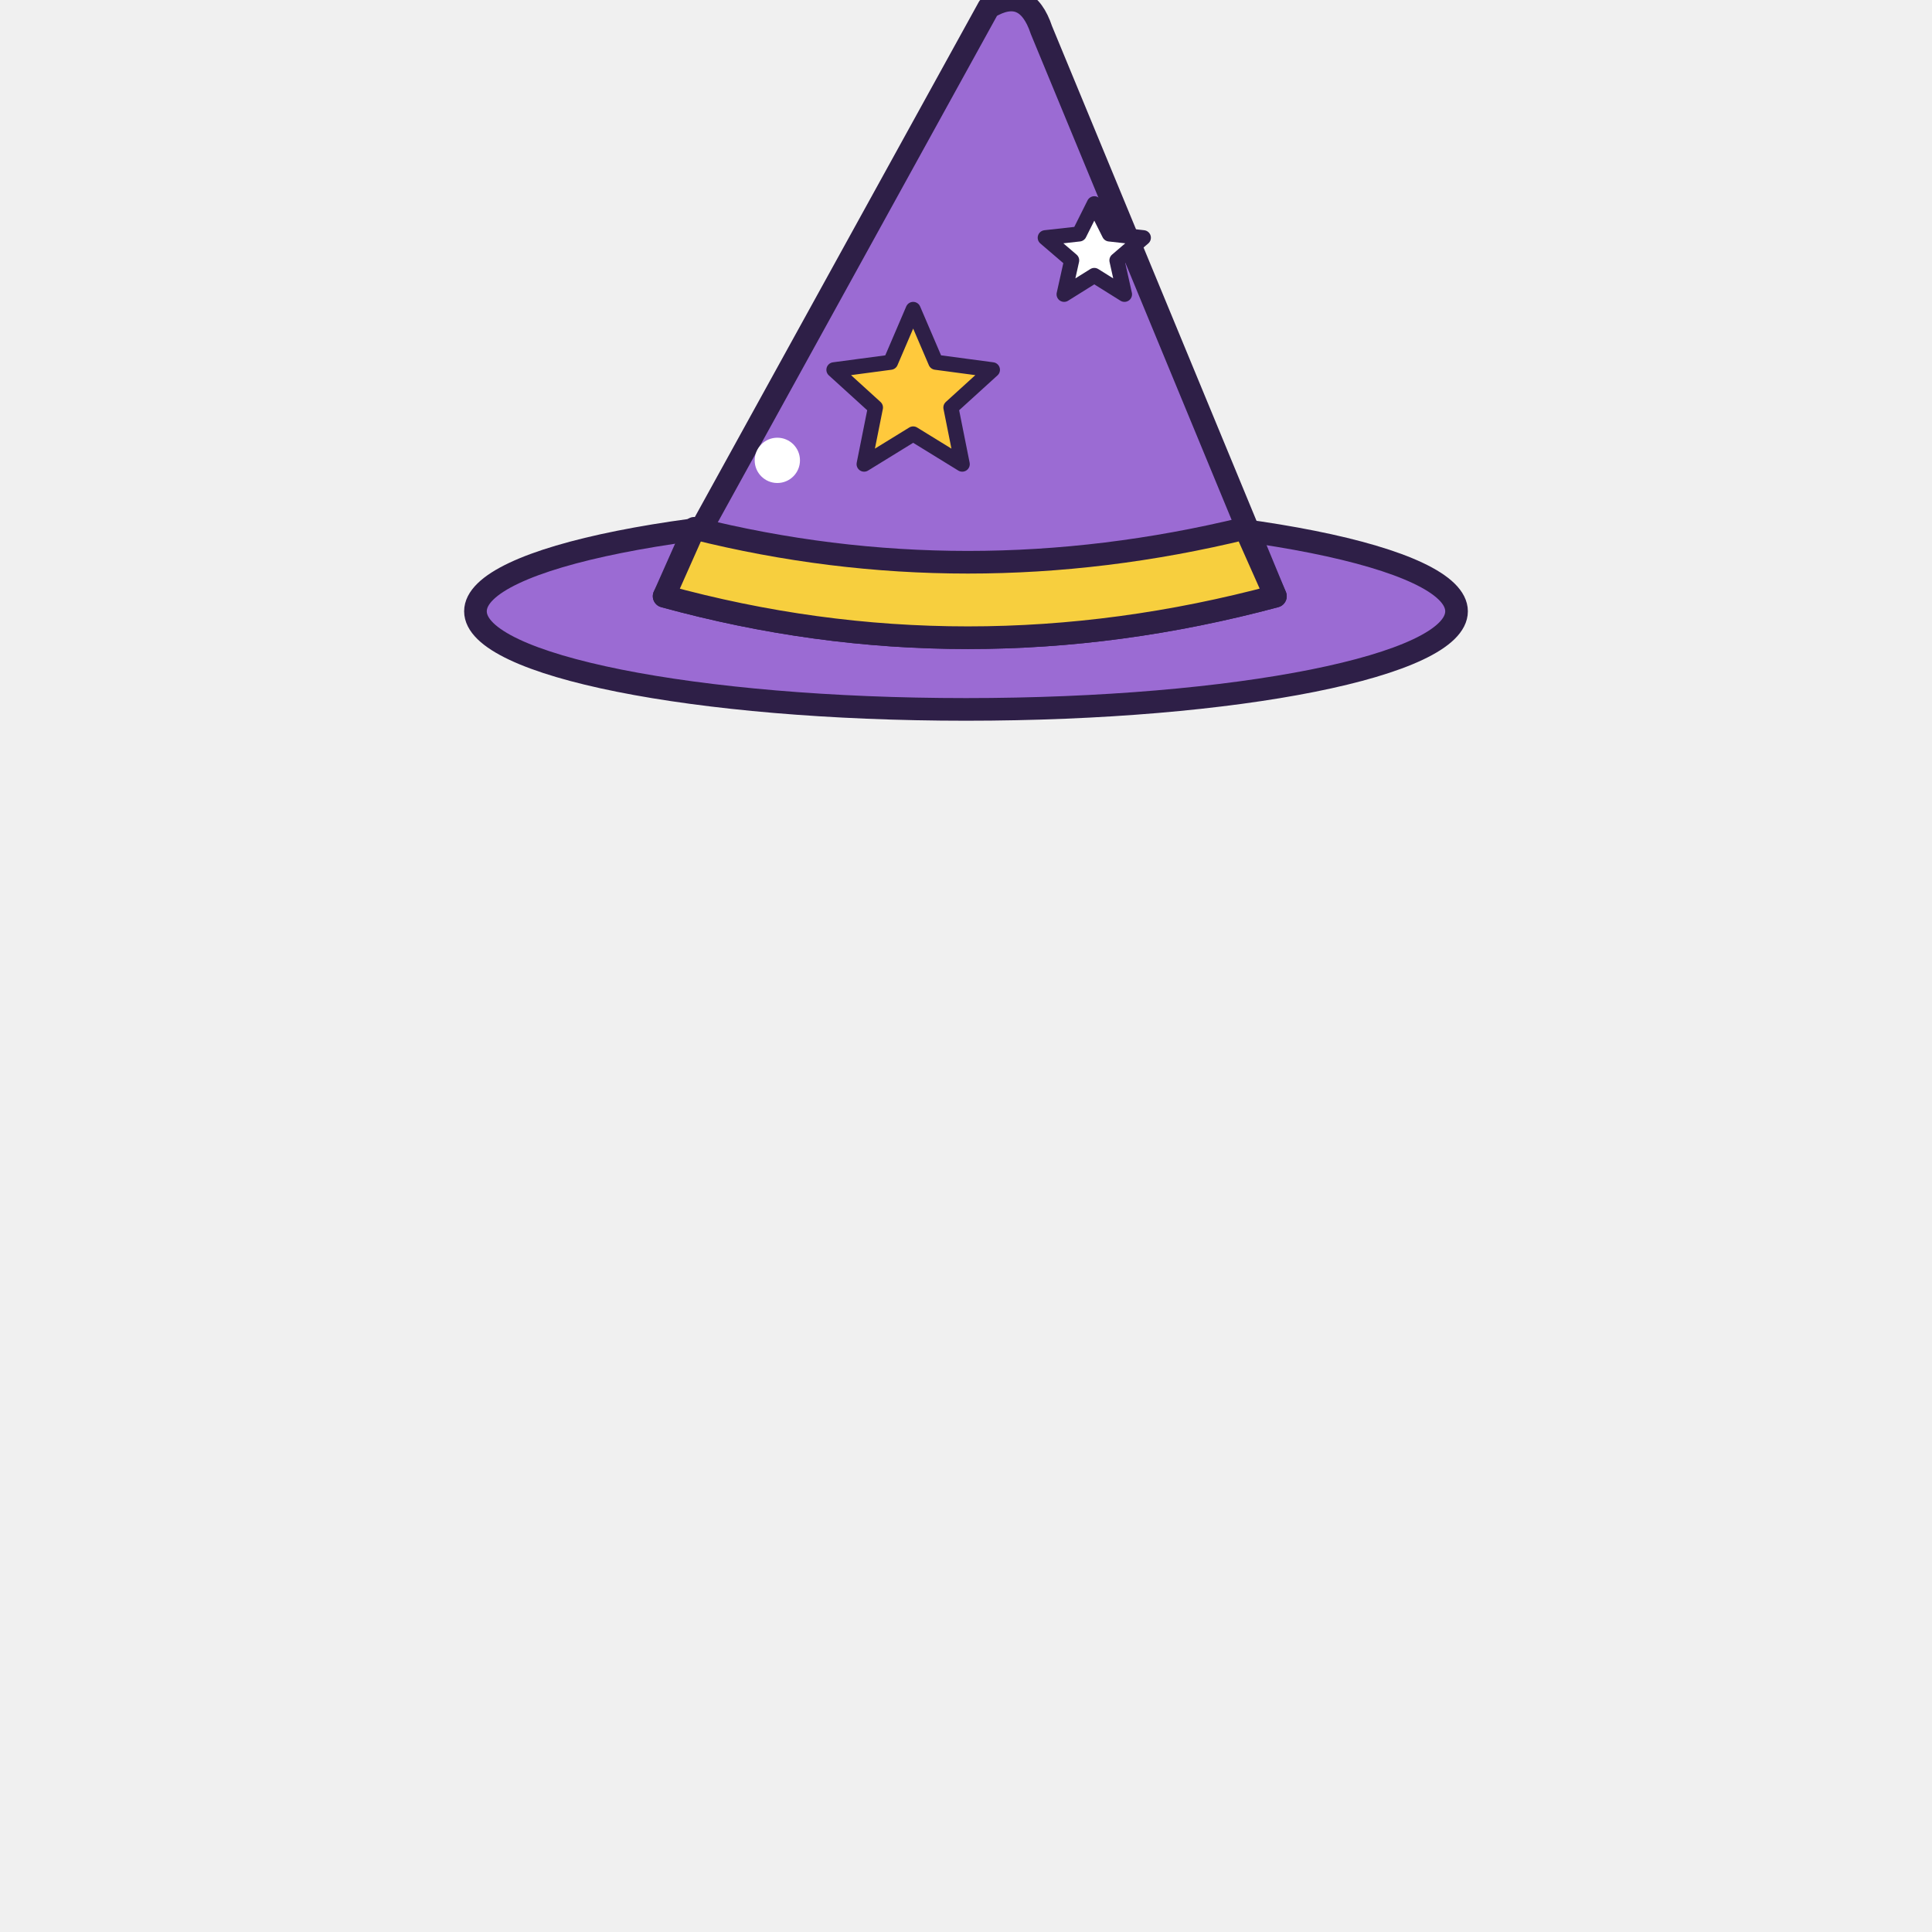
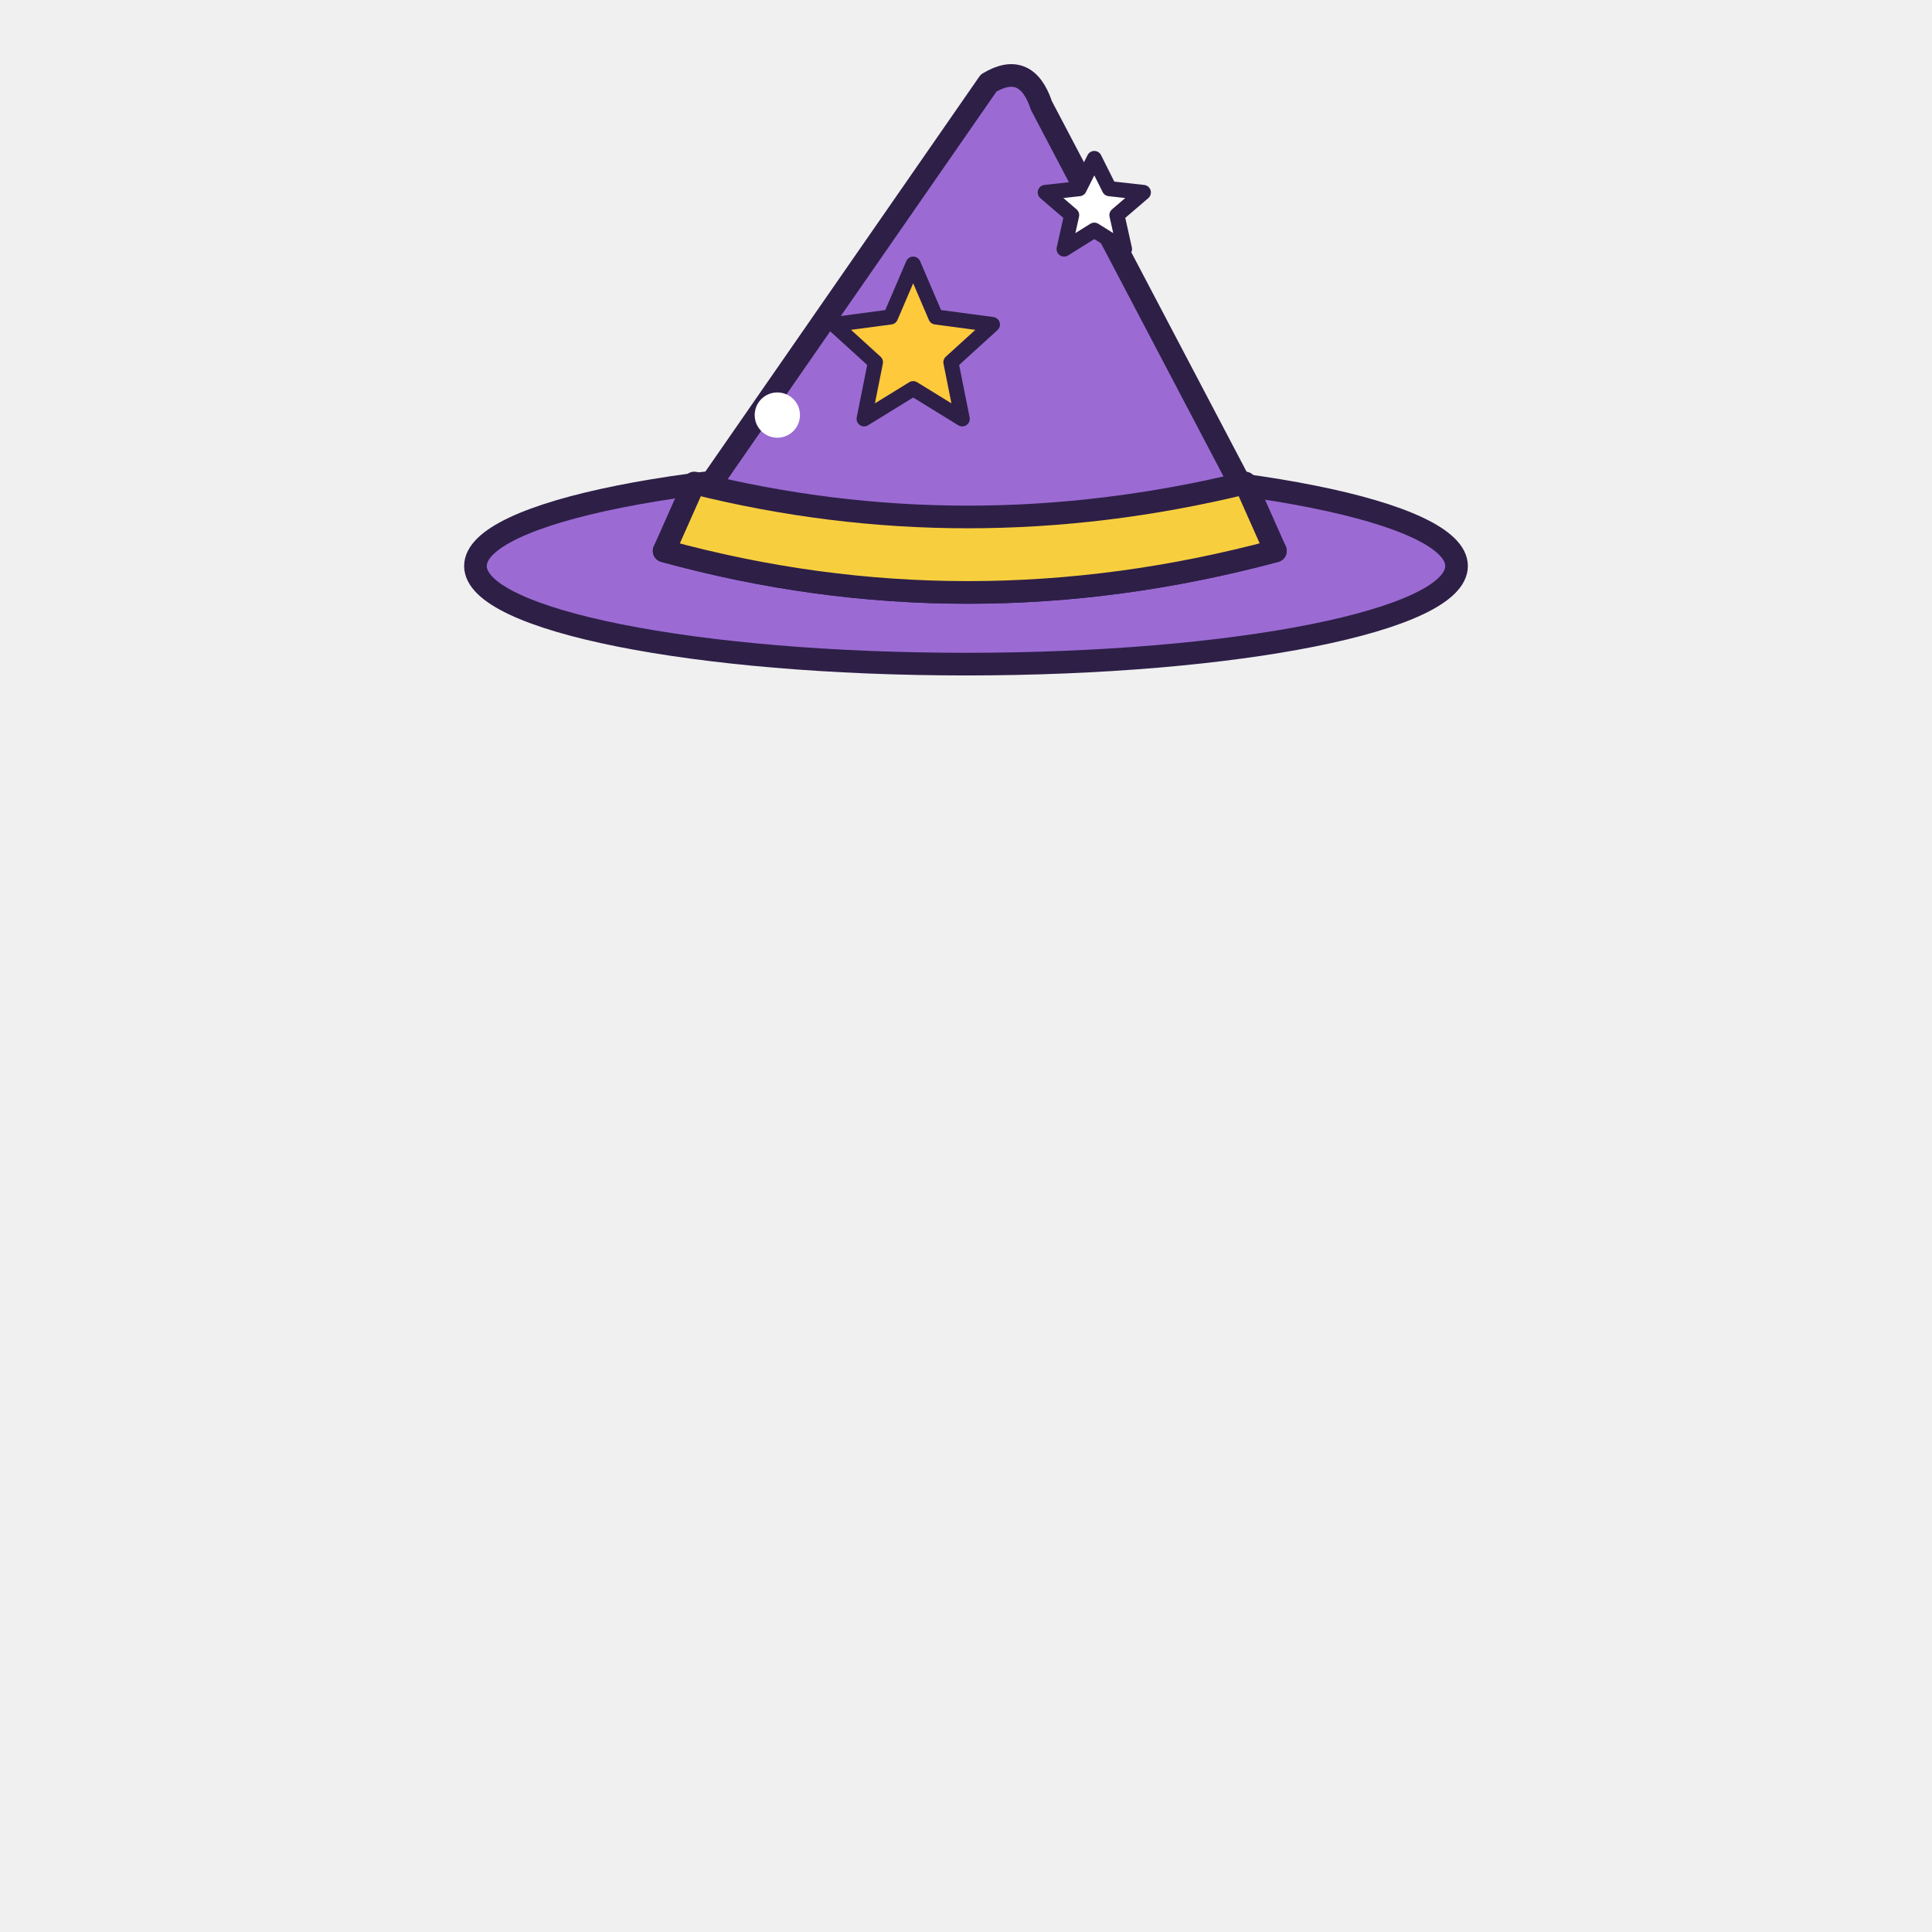
<svg xmlns="http://www.w3.org/2000/svg" viewBox="0 0 512 512">
-   <g stroke="#2E1F47" stroke-width="6" stroke-linejoin="round" stroke-linecap="round" transform="translate(0 -10)">
+   <g stroke="#2E1F47" stroke-width="6" stroke-linejoin="round" stroke-linecap="round" transform="translate(0 -22)">
    <ellipse cx="256" cy="172" rx="130" ry="26" fill="#9B6BD3" />
-     <path d="M176 168 L262 12 Q272 6 276 18 L338 168 Q256 190 176 168 Z" fill="#9B6BD3" />
+     <path d="M176 168 L262 44 Q272 38 276 50 L338 168 Q256 190 176 168 Z" fill="#9B6BD3" />
    <path d="M184 150 Q256 168 330 150 L338 168 Q256 190 176 168 Z" fill="#F7CF3E" />
    <path d="M242 92 L248 106 L263 108 L252 118 L255 133 L242 125 L229 133 L232 118 L221 108 L236 106 Z" fill="#FFC93C" stroke-width="4" />
    <path d="M290 64 L294 72 L303 73 L296 79 L298 88 L290 83 L282 88 L284 79 L277 73 L286 72 Z" fill="#FFFFFF" stroke-width="4" />
    <circle cx="206" cy="132" r="6" fill="#FFFFFF" stroke="none" />
  </g>
</svg>
